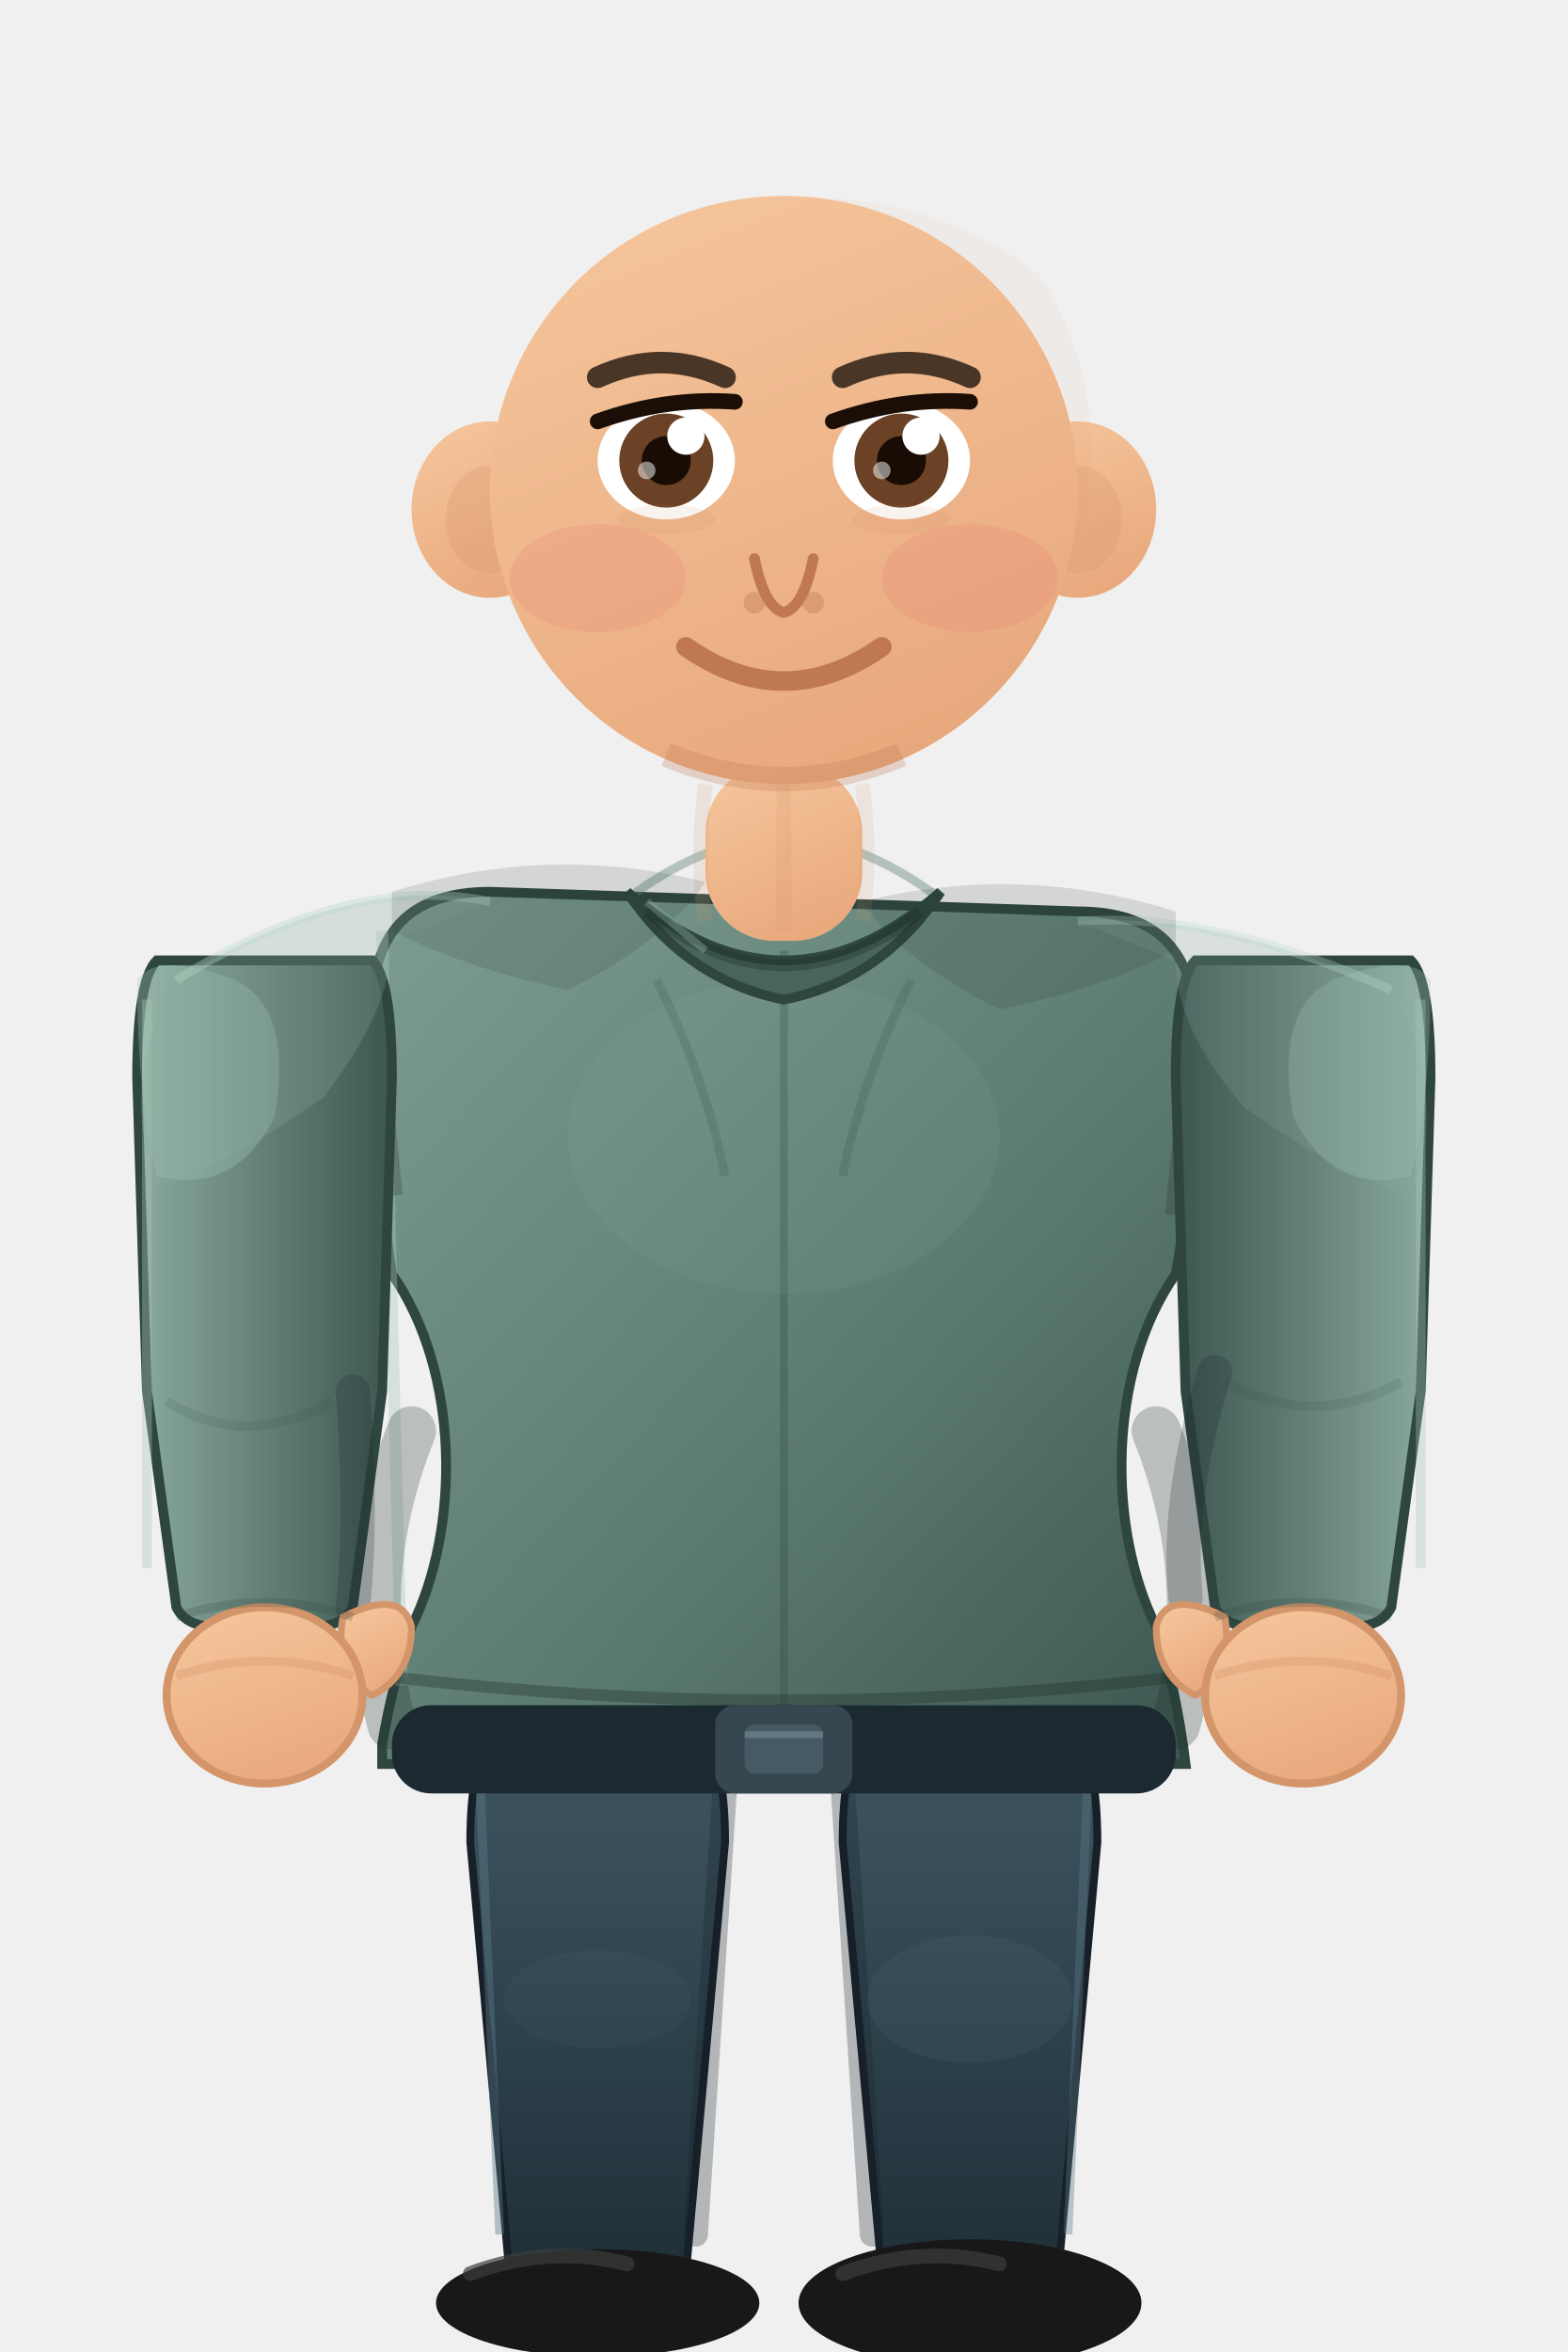
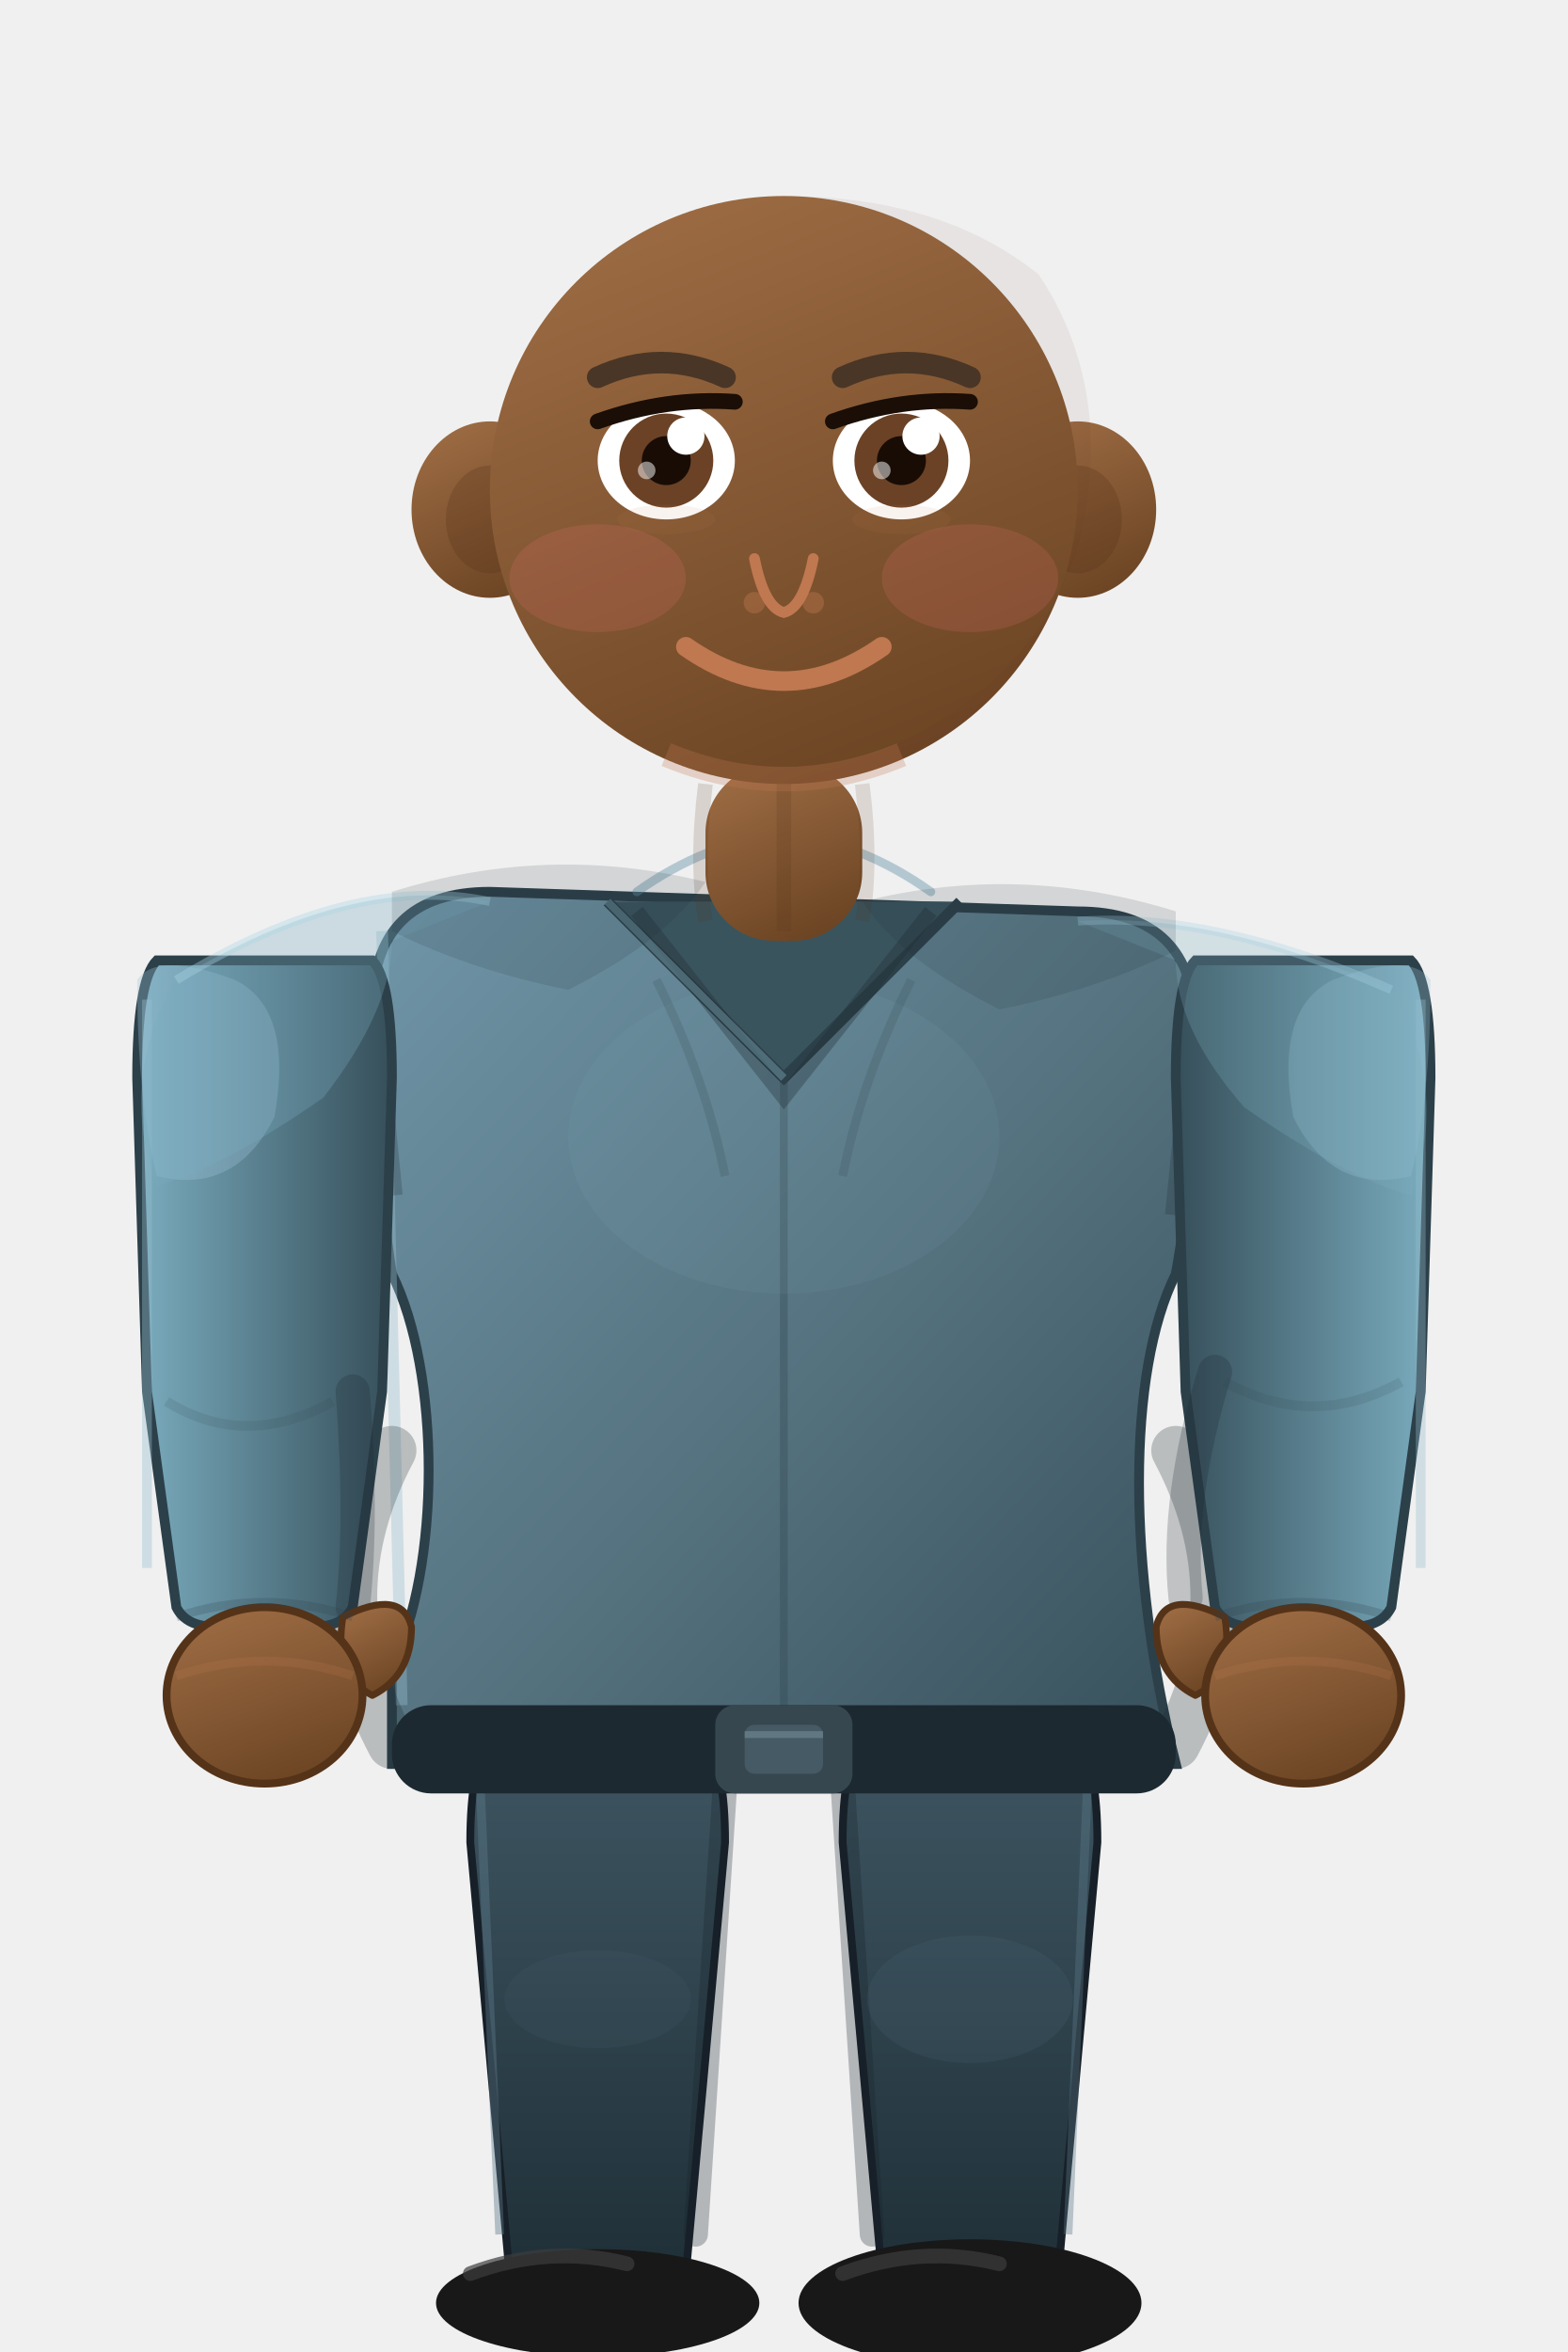
<svg xmlns="http://www.w3.org/2000/svg" viewBox="0 0 160 240">
  <defs>
    <linearGradient id="b2-sk" x1="0.3" y1="0" x2="0.7" y2="1">
-       <stop offset="0%" stop-color="#F5C49A" />
-       <stop offset="100%" stop-color="#E8A87C" />
+       <stop offset="0%" stop-color="#9C6B43" />
+       <stop offset="100%" stop-color="#6B4423" />
    </linearGradient>
    <linearGradient id="b2-sh" x1="0" y1="0" x2="1" y2="1">
-       <stop offset="0%" stop-color="#7d9d92" />
-       <stop offset="55%" stop-color="#5d7d72" />
-       <stop offset="100%" stop-color="#3c5650" />
+       <stop offset="0%" stop-color="#7096a8" />
+       <stop offset="55%" stop-color="#54717e" />
+       <stop offset="100%" stop-color="#364f5a" />
    </linearGradient>
    <linearGradient id="b2-aL" x1="0" y1="0" x2="1" y2="0">
-       <stop offset="0%" stop-color="#8aaa9e" />
-       <stop offset="100%" stop-color="#3c5650" />
+       <stop offset="0%" stop-color="#7aacbe" />
+       <stop offset="100%" stop-color="#364f5a" />
    </linearGradient>
    <linearGradient id="b2-aR" x1="1" y1="0" x2="0" y2="0">
-       <stop offset="0%" stop-color="#8aaa9e" />
-       <stop offset="100%" stop-color="#3c5650" />
+       <stop offset="0%" stop-color="#7aacbe" />
+       <stop offset="100%" stop-color="#364f5a" />
    </linearGradient>
    <linearGradient id="b2-pa" x1="0" y1="0" x2="0" y2="1">
      <stop offset="0%" stop-color="#3e5662" />
      <stop offset="100%" stop-color="#1e2e36" />
    </linearGradient>
  </defs>
  <path d="M 50 178 L 72 178 Q 74 180 74 188 L 70 232 Q 69 234 65 234 L 57 234 Q 53 234 52 232 L 48 188 Q 48 180 50 178 Z" fill="url(#b2-pa)" stroke="#172028" stroke-width="0.8" />
  <line x1="49" y1="182" x2="51" y2="228" stroke="#5c7a8a" stroke-width="0.9" opacity="0.42" />
  <path d="M 110 178 L 88 178 Q 86 180 86 188 L 90 232 Q 91 234 95 234 L 103 234 Q 107 234 108 232 L 112 188 Q 112 180 110 178 Z" fill="url(#b2-pa)" stroke="#172028" stroke-width="0.8" />
  <line x1="111" y1="182" x2="109" y2="228" stroke="#5c7a8a" stroke-width="0.9" opacity="0.38" />
  <path d="M 74 182 L 71 228" stroke="#172028" stroke-width="2.5" opacity="0.28" stroke-linecap="round" />
  <path d="M 86 182 L 89 228" stroke="#172028" stroke-width="2.5" opacity="0.28" stroke-linecap="round" />
  <ellipse cx="61" cy="204" rx="9.5" ry="5" fill="#4a6574" opacity="0.13" />
  <ellipse cx="99" cy="204" rx="10.5" ry="6.5" fill="#4a6574" opacity="0.20" />
  <ellipse cx="61" cy="235" rx="16.5" ry="5.5" fill="#181818" />
  <path d="M 48 232 Q 56 229 64 231" fill="none" stroke="#3c3c3c" stroke-width="1.5" stroke-linecap="round" opacity="0.7" />
  <ellipse cx="99" cy="235" rx="17.5" ry="6.5" fill="#181818" />
  <path d="M 86 232 Q 94 229 102 231" fill="none" stroke="#3c3c3c" stroke-width="1.5" stroke-linecap="round" opacity="0.7" />
-   <path d="M 50 91 Q 38 91 38 103 Q 38 117 40 130 C 47 140 47 156 42 166 Q 40 172 39 178 L 39 180 L 121 180 Q 120 172 118 166 C 113 156 113 140 120 130 Q 122 119 122 105 Q 122 93 110 93 Z" fill="url(#b2-sh)" stroke="#2e463f" stroke-width="1" />
-   <line x1="39" y1="95" x2="41" y2="172" stroke="#aac8ba" stroke-width="1.2" opacity="0.38" />
-   <line x1="80" y1="97" x2="80" y2="178" stroke="#2e463f" stroke-width="0.8" opacity="0.3" />
-   <ellipse cx="80" cy="116" rx="22" ry="16" fill="#aac8ba" opacity="0.07" />
-   <path d="M 67 100 Q 72 110 74 120" fill="none" stroke="#2e463f" stroke-width="0.9" opacity="0.18" />
-   <path d="M 93 100 Q 88 110 86 120" fill="none" stroke="#2e463f" stroke-width="0.9" opacity="0.18" />
-   <path d="M 42 146 Q 36 161 40 176" fill="none" stroke="#1d2f29" stroke-width="5" opacity="0.26" stroke-linecap="round" />
-   <path d="M 118 146 Q 124 161 120 176" fill="none" stroke="#1d2f29" stroke-width="5" opacity="0.26" stroke-linecap="round" />
-   <path d="M 38 102 Q 39 112 40 122" fill="none" stroke="#1d2f29" stroke-width="2.2" opacity="0.24" />
-   <path d="M 122 104 Q 121 114 120 124" fill="none" stroke="#1d2f29" stroke-width="2.2" opacity="0.24" />
-   <path d="M 39 171 Q 80 176 121 171" fill="none" stroke="#1d2f29" stroke-width="1.2" opacity="0.35" />
-   <path d="M 65 91 Q 72 86 80 85 Q 88 86 95 91" fill="none" stroke="#5f8276" stroke-width="0.9" opacity="0.42" stroke-linecap="round" />
-   <path d="M 64 91 Q 80 105 96 91 Q 90 100 80 102 Q 70 100 64 91 Z" fill="#48655c" stroke="#2e463f" stroke-width="1" />
-   <path d="M 66 93 Q 80 104 94 93" fill="none" stroke="#1d2f29" stroke-width="1.2" opacity="0.38" />
-   <line x1="66" y1="92" x2="72" y2="97" stroke="#9cc2b2" stroke-width="0.8" opacity="0.35" />
+   <path d="M 50 91 Q 38 91 38 103 Q 38 117 40 130 C 45 140 45 160 40 170 L 40 180 L 120 180 C 115 160 115 140 120 130 Q 122 119 122 105 Q 122 93 110 93 Z" fill="url(#b2-sh)" stroke="#2c404a" stroke-width="1" />
+   <line x1="39" y1="95" x2="41" y2="174" stroke="#96bece" stroke-width="1.2" opacity="0.38" />
+   <line x1="80" y1="97" x2="80" y2="178" stroke="#2c404a" stroke-width="0.8" opacity="0.3" />
+   <ellipse cx="80" cy="116" rx="22" ry="16" fill="#96bece" opacity="0.07" />
+   <path d="M 67 100 Q 72 110 74 120" fill="none" stroke="#2c404a" stroke-width="0.9" opacity="0.18" />
+   <path d="M 93 100 Q 88 110 86 120" fill="none" stroke="#2c404a" stroke-width="0.9" opacity="0.18" />
+   <path d="M 40 148 Q 32 163 40 178" fill="none" stroke="#1c2930" stroke-width="5" opacity="0.26" stroke-linecap="round" />
+   <path d="M 120 148 Q 128 163 120 178" fill="none" stroke="#1c2930" stroke-width="5" opacity="0.26" stroke-linecap="round" />
+   <path d="M 38 102 Q 39 112 40 122" fill="none" stroke="#1c2930" stroke-width="2.2" opacity="0.24" />
+   <path d="M 122 104 Q 121 114 120 124" fill="none" stroke="#1c2930" stroke-width="2.2" opacity="0.24" />
+   <path d="M 65 91 Q 72 86 80 85 Q 88 86 95 91" fill="none" stroke="#6090a8" stroke-width="0.9" opacity="0.42" stroke-linecap="round" />
+   <path d="M 62 92 L 80 110 L 98 92" fill="#3a545e" stroke="#2c404a" stroke-width="1.1" />
+   <path d="M 65 93 L 80 112 L 95 93" fill="none" stroke="#1c2930" stroke-width="1.5" opacity="0.32" />
+   <line x1="62" y1="92" x2="80" y2="110" stroke="#8ec0d2" stroke-width="0.8" opacity="0.35" />
  <rect x="40" y="174" width="80" height="9" rx="4" fill="#1c2930" />
  <rect x="73" y="174" width="14" height="9" rx="2" fill="#37474f" />
  <rect x="76" y="176" width="8" height="5" rx="1" fill="#455a64" />
  <line x1="76" y1="177" x2="84" y2="177" stroke="#78909c" stroke-width="0.7" opacity="0.55" />
-   <path d="M 16 98 L 38 98 Q 40 100 40 110 L 39 142 L 36 164 Q 35 166 32 166 L 22 166 Q 19 166 18 164 L 15 142 L 14 110 Q 14 100 16 98 Z" fill="url(#b2-aL)" stroke="#2e463f" stroke-width="1" />
-   <line x1="15" y1="102" x2="15" y2="160" stroke="#aac8ba" stroke-width="1" opacity="0.38" />
-   <path d="M 14 100 Q 16 97 24 100 Q 30 103 28 114 Q 24 122 16 120 Q 14 112 14 100 Z" fill="#a8c8ba" opacity="0.32" />
-   <path d="M 144 98 L 122 98 Q 120 100 120 110 L 121 142 L 124 164 Q 125 166 128 166 L 138 166 Q 141 166 142 164 L 145 142 L 146 110 Q 146 100 144 98 Z" fill="url(#b2-aR)" stroke="#2e463f" stroke-width="1" />
-   <line x1="145" y1="102" x2="145" y2="160" stroke="#aac8ba" stroke-width="1" opacity="0.35" />
-   <path d="M 146 100 Q 144 97 136 100 Q 130 103 132 114 Q 136 122 144 120 Q 146 112 146 100 Z" fill="#a8c8ba" opacity="0.28" />
+   <path d="M 16 98 L 38 98 Q 40 100 40 110 L 39 142 L 36 164 Q 35 166 32 166 L 22 166 Q 19 166 18 164 L 15 142 L 14 110 Q 14 100 16 98 Z" fill="url(#b2-aL)" stroke="#2c404a" stroke-width="1" />
+   <line x1="15" y1="102" x2="15" y2="160" stroke="#96bece" stroke-width="1" opacity="0.38" />
+   <path d="M 14 100 Q 16 97 24 100 Q 30 103 28 114 Q 24 122 16 120 Q 14 112 14 100 Z" fill="#9cc4d8" opacity="0.32" />
+   <path d="M 144 98 L 122 98 Q 120 100 120 110 L 121 142 L 124 164 Q 125 166 128 166 L 138 166 Q 141 166 142 164 L 145 142 L 146 110 Q 146 100 144 98 Z" fill="url(#b2-aR)" stroke="#2c404a" stroke-width="1" />
+   <line x1="145" y1="102" x2="145" y2="160" stroke="#96bece" stroke-width="1" opacity="0.35" />
+   <path d="M 146 100 Q 144 97 136 100 Q 130 103 132 114 Q 136 122 144 120 Q 146 112 146 100 Z" fill="#9cc4d8" opacity="0.28" />
  <path d="M 36 142 Q 37 155 36 164" fill="none" stroke="#172028" stroke-width="3.5" opacity="0.22" stroke-linecap="round" />
  <path d="M 124 140 Q 120 153 121 163" fill="none" stroke="#172028" stroke-width="3.5" opacity="0.22" stroke-linecap="round" />
-   <path d="M 17 143 Q 25 148 34 143" fill="none" stroke="#2e463f" stroke-width="1" opacity="0.14" />
-   <path d="M 143 141 Q 134 146 125 141" fill="none" stroke="#2e463f" stroke-width="1" opacity="0.14" />
-   <path d="M 35 165 Q 41 162 42 166 Q 42 171 38 173 Q 34 171 35 165 Z" fill="url(#b2-sk)" stroke="#d4956a" stroke-width="0.7" stroke-linejoin="round" />
-   <ellipse cx="27" cy="173" rx="10" ry="9" fill="url(#b2-sk)" stroke="#d4956a" stroke-width="0.8" />
-   <path d="M 125 165 Q 119 162 118 166 Q 118 171 122 173 Q 126 171 125 165 Z" fill="url(#b2-sk)" stroke="#d4956a" stroke-width="0.7" stroke-linejoin="round" />
-   <ellipse cx="133" cy="173" rx="10" ry="9" fill="url(#b2-sk)" stroke="#d4956a" stroke-width="0.8" />
+   <path d="M 17 143 Q 25 148 34 143" fill="none" stroke="#2c404a" stroke-width="1" opacity="0.14" />
+   <path d="M 143 141 Q 134 146 125 141" fill="none" stroke="#2c404a" stroke-width="1" opacity="0.14" />
+   <path d="M 35 165 Q 41 162 42 166 Q 42 171 38 173 Q 34 171 35 165 Z" fill="url(#b2-sk)" stroke="#553318" stroke-width="0.7" stroke-linejoin="round" />
+   <ellipse cx="27" cy="173" rx="10" ry="9" fill="url(#b2-sk)" stroke="#553318" stroke-width="0.8" />
+   <path d="M 125 165 Q 119 162 118 166 Q 118 171 122 173 Q 126 171 125 165 Z" fill="url(#b2-sk)" stroke="#553318" stroke-width="0.7" stroke-linejoin="round" />
+   <ellipse cx="133" cy="173" rx="10" ry="9" fill="url(#b2-sk)" stroke="#553318" stroke-width="0.8" />
  <path d="M 18 171 Q 27 168 36 171" fill="none" stroke="#c07850" stroke-width="0.9" opacity="0.20" />
  <path d="M 124 171 Q 133 168 142 171" fill="none" stroke="#c07850" stroke-width="0.9" opacity="0.20" />
-   <path d="M 18 165 Q 27 162 36 165" fill="none" stroke="#2e463f" stroke-width="0.9" opacity="0.22" />
-   <path d="M 124 165 Q 133 162 142 165" fill="none" stroke="#2e463f" stroke-width="0.9" opacity="0.22" />
-   <path d="M 50 92 Q 36 89 18 100 Q 12 110 16 121 Q 23 119 33 112 Q 40 103 40 96 Z" fill="#8aaa9e" opacity="0.26" />
-   <path d="M 50 92 Q 36 89 18 100" fill="none" stroke="#b8d8c8" stroke-width="0.9" opacity="0.38" />
-   <path d="M 110 94 Q 124 93 142 101 Q 148 111 144 122 Q 137 120 127 113 Q 120 105 120 98 Z" fill="#8aaa9e" opacity="0.22" />
-   <path d="M 110 94 Q 124 93 142 101" fill="none" stroke="#b8d8c8" stroke-width="0.9" opacity="0.32" />
+   <path d="M 18 165 Q 27 162 36 165" fill="none" stroke="#2c404a" stroke-width="0.9" opacity="0.22" />
+   <path d="M 124 165 Q 133 162 142 165" fill="none" stroke="#2c404a" stroke-width="0.9" opacity="0.22" />
+   <path d="M 50 92 Q 36 89 18 100 Q 12 110 16 121 Q 23 119 33 112 Q 40 103 40 96 Z" fill="#7aacbe" opacity="0.30" />
+   <path d="M 50 92 Q 36 89 18 100" fill="none" stroke="#a8d4e6" stroke-width="0.9" opacity="0.38" />
+   <path d="M 110 94 Q 124 93 142 101 Q 148 111 144 122 Q 137 120 127 113 Q 120 105 120 98 Z" fill="#7aacbe" opacity="0.26" />
+   <path d="M 110 94 Q 124 93 142 101" fill="none" stroke="#a8d4e6" stroke-width="0.9" opacity="0.32" />
  <rect x="72" y="78" width="16" height="18" rx="7" fill="url(#b2-sk)" />
-   <line x1="80" y1="79" x2="80" y2="95" stroke="#d4956a" stroke-width="1.5" opacity="0.18" />
-   <path d="M 72 80 Q 71 88 72 94" fill="none" stroke="#d4956a" stroke-width="1.5" opacity="0.16" />
-   <path d="M 88 80 Q 89 88 88 94" fill="none" stroke="#d4956a" stroke-width="1.5" opacity="0.14" />
+   <line x1="80" y1="79" x2="80" y2="95" stroke="#553318" stroke-width="1.5" opacity="0.18" />
+   <path d="M 72 80 Q 71 88 72 94" fill="none" stroke="#553318" stroke-width="1.5" opacity="0.16" />
+   <path d="M 88 80 Q 89 88 88 94" fill="none" stroke="#553318" stroke-width="1.5" opacity="0.14" />
  <path d="M 40 91 Q 56 86 72 90 Q 68 96 58 101 Q 48 99 40 95 Z" fill="#1c2930" opacity="0.14" />
  <path d="M 120 93 Q 104 88 88 92 Q 92 98 102 103 Q 112 101 120 97 Z" fill="#1c2930" opacity="0.14" />
  <ellipse cx="50" cy="52" rx="8" ry="9" fill="url(#b2-sk)" />
  <ellipse cx="110" cy="52" rx="8" ry="9" fill="url(#b2-sk)" />
-   <ellipse cx="50" cy="53" rx="4.5" ry="5.5" fill="#d4956a" opacity="0.28" />
-   <ellipse cx="110" cy="53" rx="4.5" ry="5.5" fill="#d4956a" opacity="0.28" />
+   <ellipse cx="50" cy="53" rx="4.5" ry="5.5" fill="#553318" opacity="0.28" />
+   <ellipse cx="110" cy="53" rx="4.5" ry="5.5" fill="#553318" opacity="0.28" />
  <circle cx="80" cy="50" r="30" fill="url(#b2-sk)" />
-   <path d="M 80 20 A 30 30 0 0 1 80 80 Q 104 74 110 56 Q 114 40 106 28 Q 96 20 80 20 Z" fill="#d4956a" opacity="0.07" />
+   <path d="M 80 20 A 30 30 0 0 1 80 80 Q 104 74 110 56 Q 114 40 106 28 Q 96 20 80 20 Z" fill="#553318" opacity="0.07" />
  <path d="M 68 77 Q 80 82 92 77" fill="none" stroke="#c07850" stroke-width="2.5" opacity="0.27" />
  <path d="M 61 38.5 Q 67.5 35.5 74 38.5" fill="none" stroke="#4a3626" stroke-width="2.2" stroke-linecap="round" />
  <path d="M 86 38.5 Q 92.5 35.5 99 38.5" fill="none" stroke="#4a3626" stroke-width="2.2" stroke-linecap="round" />
  <ellipse cx="68" cy="47" rx="7" ry="6" fill="white" />
  <ellipse cx="92" cy="47" rx="7" ry="6" fill="white" />
  <circle cx="68" cy="47" r="4.8" fill="#6B4226" />
  <circle cx="92" cy="47" r="4.8" fill="#6B4226" />
  <circle cx="68" cy="47" r="2.5" fill="#180c05" />
  <circle cx="92" cy="47" r="2.5" fill="#180c05" />
  <circle cx="70" cy="44.5" r="1.9" fill="white" />
  <circle cx="94" cy="44.5" r="1.9" fill="white" />
  <circle cx="66" cy="48" r="0.9" fill="white" opacity="0.5" />
  <circle cx="90" cy="48" r="0.9" fill="white" opacity="0.5" />
  <ellipse cx="68" cy="53" rx="5" ry="1.5" fill="#c07850" opacity="0.09" />
  <ellipse cx="92" cy="53" rx="5" ry="1.5" fill="#c07850" opacity="0.09" />
  <path d="M 61 43 Q 68 40.5 75 41" fill="none" stroke="#1a0e06" stroke-width="1.6" stroke-linecap="round" />
  <path d="M 85 43 Q 92 40.5 99 41" fill="none" stroke="#1a0e06" stroke-width="1.6" stroke-linecap="round" />
  <path d="M 77 57 Q 78 62 80 62.5 Q 82 62 83 57" fill="none" stroke="#c07850" stroke-width="1.1" stroke-linecap="round" />
  <circle cx="77" cy="61.5" r="1.1" fill="#c07850" opacity="0.38" />
  <circle cx="83" cy="61.5" r="1.1" fill="#c07850" opacity="0.38" />
  <path d="M 70 66 Q 80 73 90 66" stroke="#c07850" stroke-width="2" fill="none" stroke-linecap="round" />
  <ellipse cx="61" cy="59" rx="9" ry="5.5" fill="#e87070" opacity="0.18" />
  <ellipse cx="99" cy="59" rx="9" ry="5.5" fill="#e87070" opacity="0.18" />
</svg>
